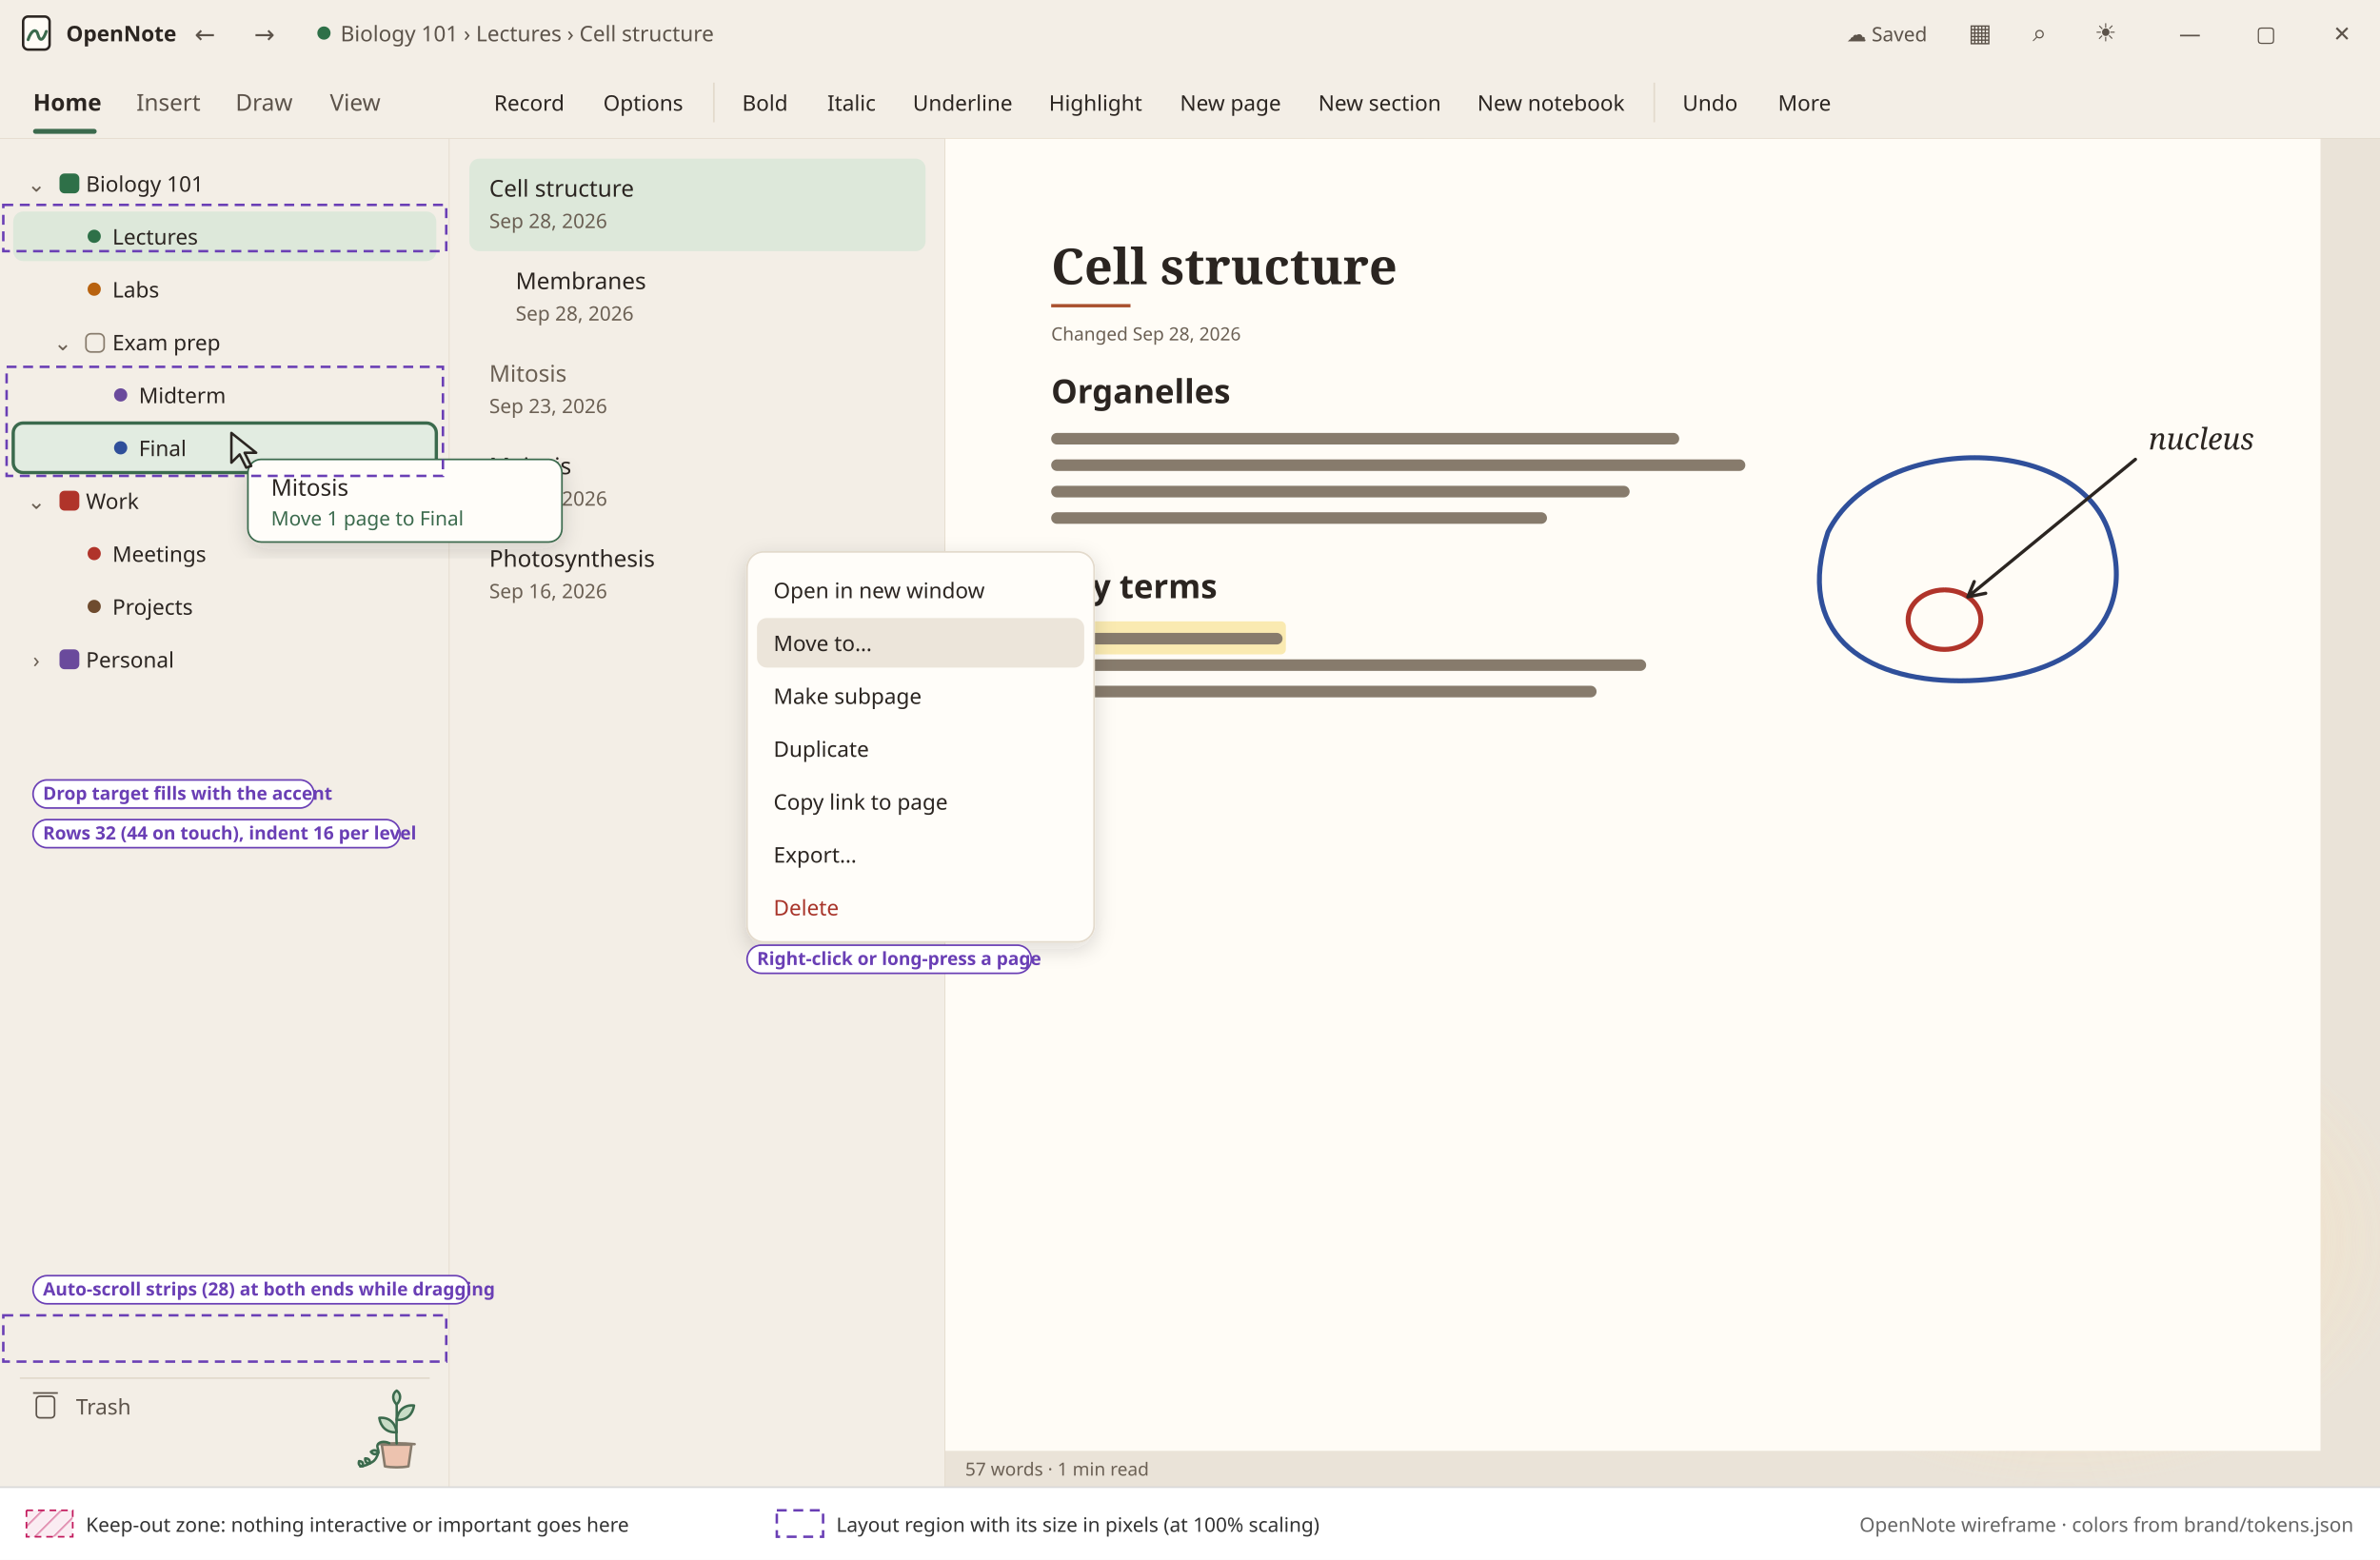
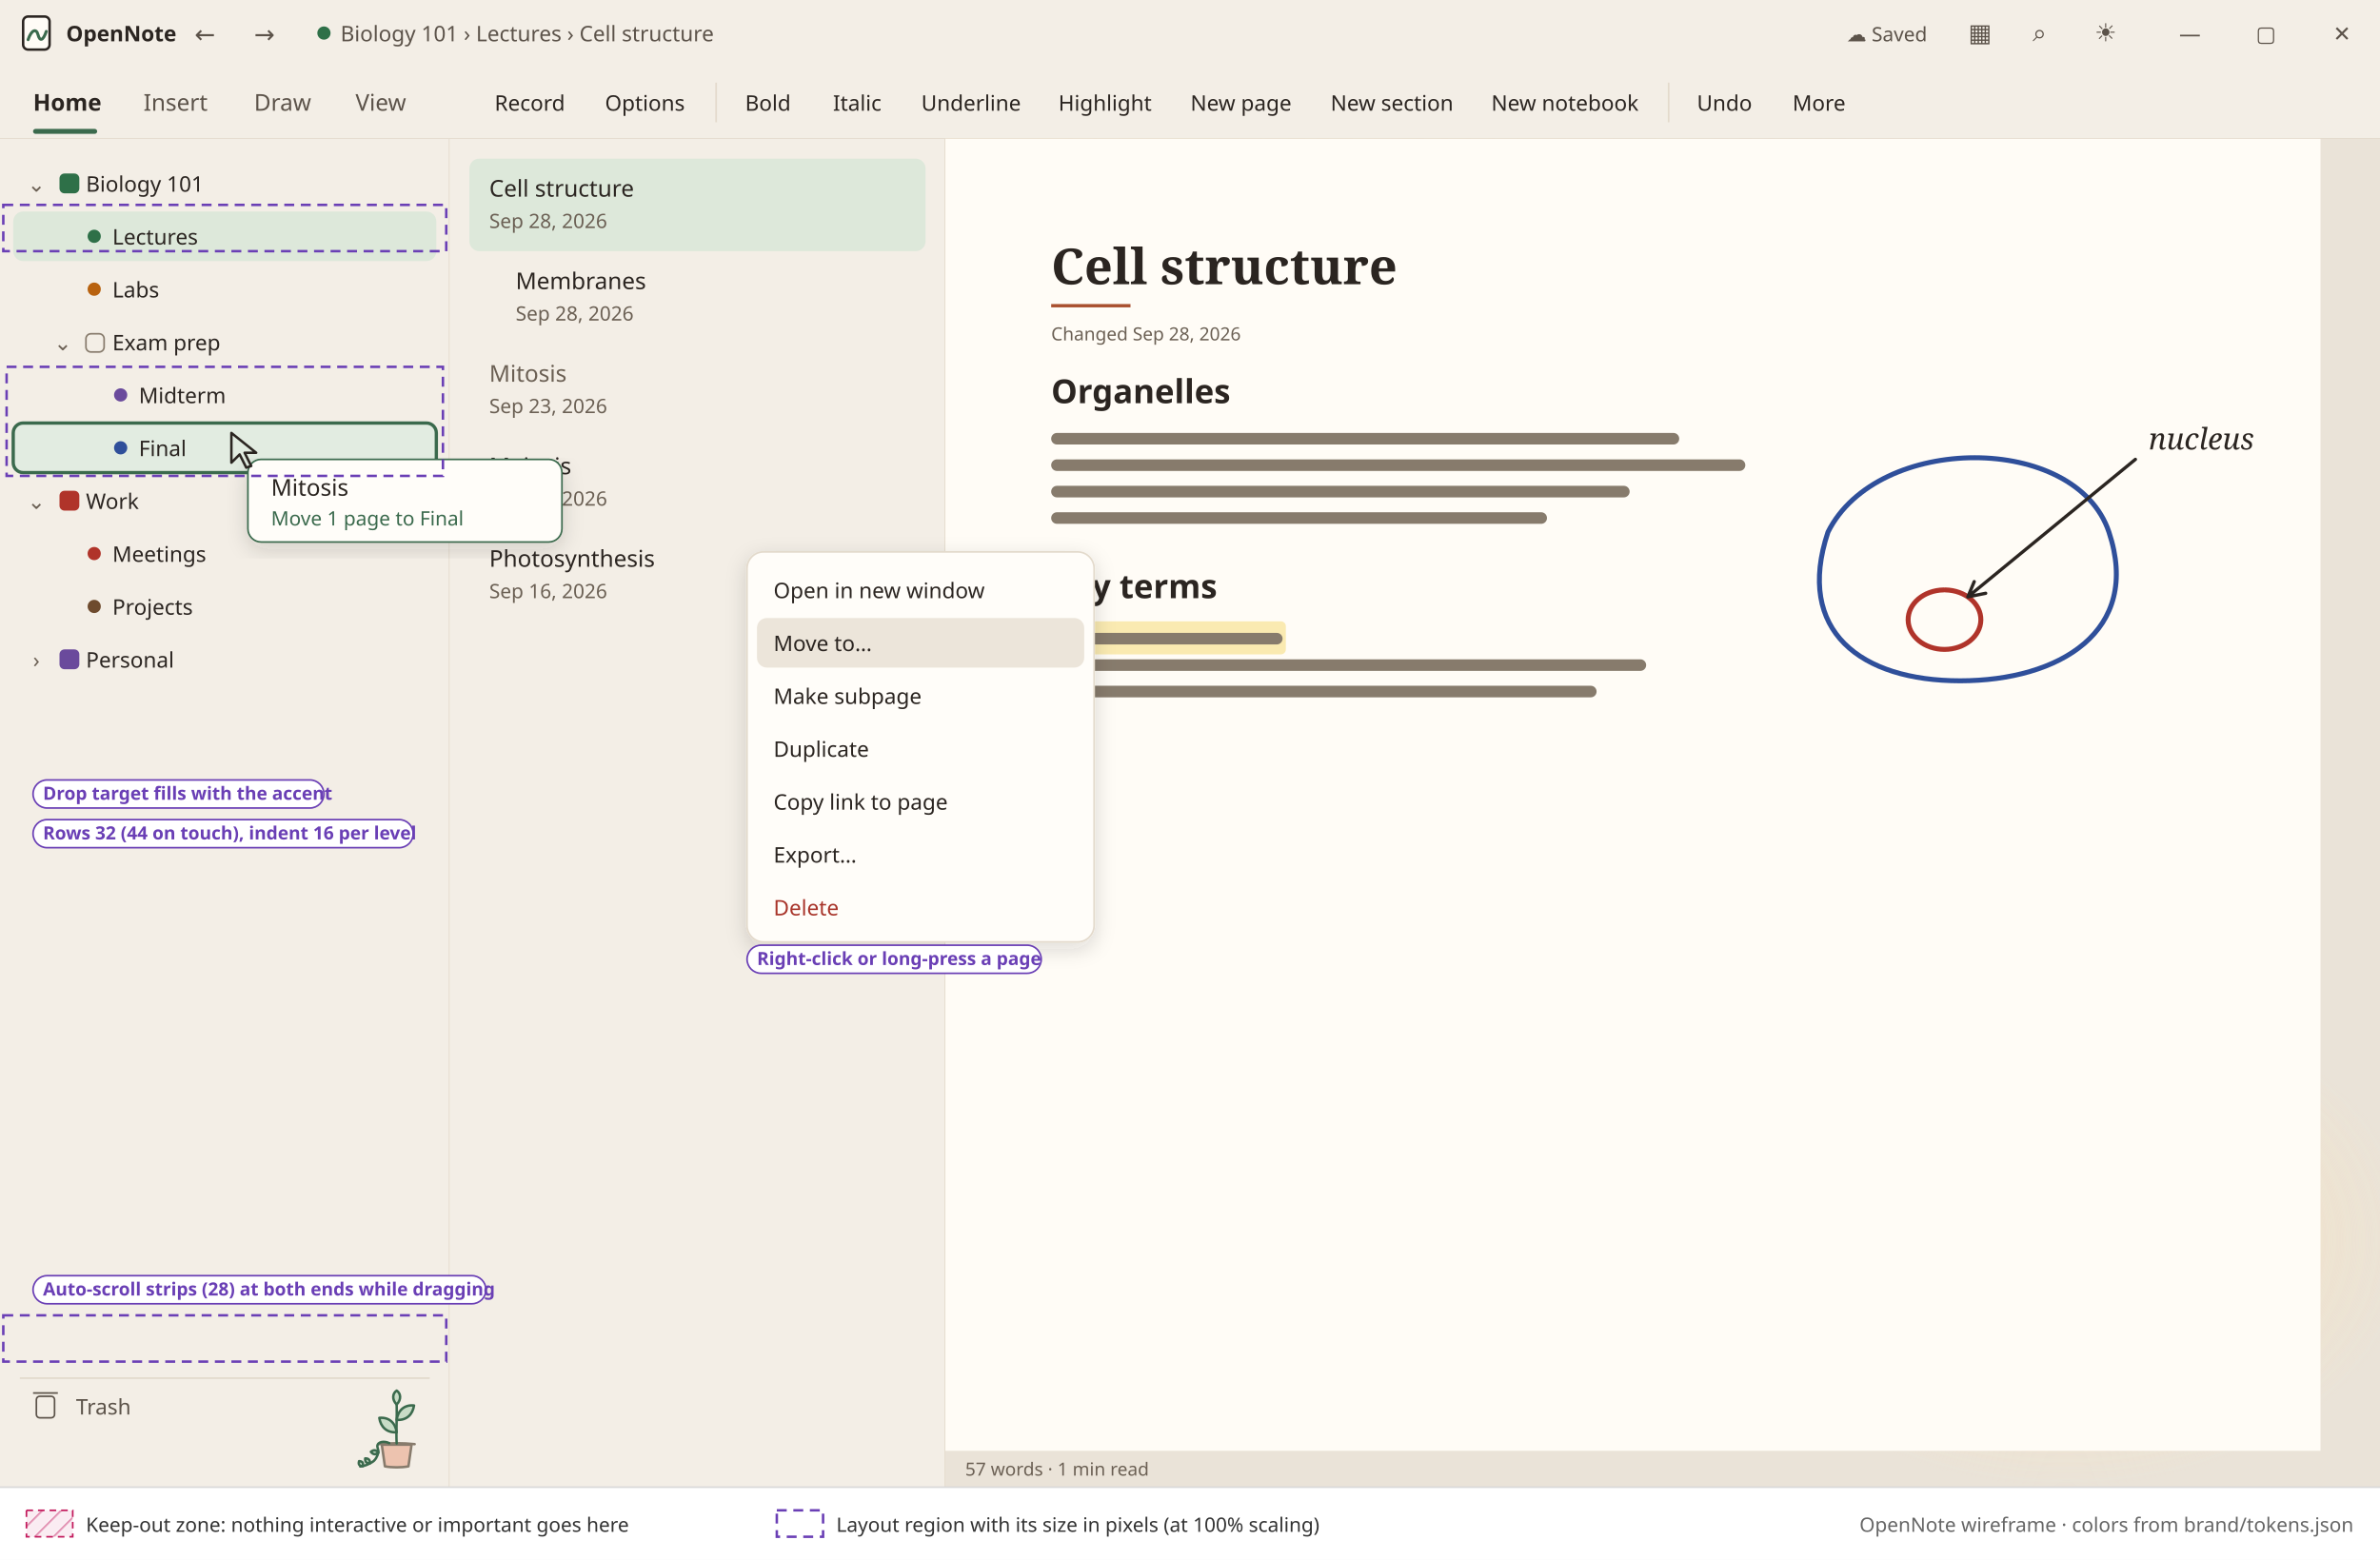
<svg xmlns="http://www.w3.org/2000/svg" viewBox="0 0 1440 944" width="1440" height="944" role="img">
  <defs>
    <pattern id="hatch" width="8" height="8" patternUnits="userSpaceOnUse" patternTransform="rotate(45)">
      <rect width="8" height="8" fill="#C2185B" fill-opacity="0.08" />
      <line x1="0" y1="0" x2="0" y2="8" stroke="#C2185B" stroke-opacity="0.45" stroke-width="2" />
    </pattern>
    <filter id="shadow" x="-10%" y="-10%" width="120%" height="130%">
      <feDropShadow dx="0" dy="4" stdDeviation="6" flood-color="#2B2521" flood-opacity="0.16" />
    </filter>
  </defs>
  <rect x="0" y="0" width="1440" height="900" rx="0" fill="#F3EEE6" />
  <rect x="0" y="0" width="1440" height="40" rx="0" fill="#F3EEE6" />
  <rect x="14" y="10" width="16" height="20" rx="3" fill="#FFFCF6" stroke="#2B2521" stroke-width="1.5" />
  <path d="M17 24c2-6 5-7 6-3s3 4 5-2" fill="none" stroke-linecap="round" stroke-linejoin="round" stroke="#3B6A4D" stroke-width="1.8" />
  <text x="40" y="25" font-size="13" font-weight="600" fill="#2B2521" text-anchor="start" font-family="'Atkinson Hyperlegible Next', 'Segoe UI', system-ui, sans-serif">OpenNote</text>
  <text x="124" y="26" font-size="15" font-weight="400" fill="#5C534A" text-anchor="middle" font-family="'Atkinson Hyperlegible Next', 'Segoe UI', system-ui, sans-serif">←</text>
  <text x="160" y="26" font-size="15" font-weight="400" fill="#5C534A" text-anchor="middle" font-family="'Atkinson Hyperlegible Next', 'Segoe UI', system-ui, sans-serif">→</text>
  <circle cx="196" cy="20" r="4" fill="#2E7048" />
  <text x="206" y="25" font-size="13" font-weight="400" fill="#5C534A" text-anchor="start" font-family="'Atkinson Hyperlegible Next', 'Segoe UI', system-ui, sans-serif">Biology 101 › Lectures › Cell structure</text>
  <text x="1166" y="25" font-size="12" font-weight="400" fill="#5C534A" text-anchor="end" font-family="'Atkinson Hyperlegible Next', 'Segoe UI', system-ui, sans-serif">☁ Saved</text>
  <text x="1198" y="25" font-size="15" font-weight="400" fill="#5C534A" text-anchor="middle" font-family="'Atkinson Hyperlegible Next', 'Segoe UI', system-ui, sans-serif">▦</text>
  <text x="1234" y="25" font-size="15" font-weight="400" fill="#5C534A" text-anchor="middle" font-family="'Atkinson Hyperlegible Next', 'Segoe UI', system-ui, sans-serif">⌕</text>
  <text x="1274" y="25" font-size="15" font-weight="400" fill="#5C534A" text-anchor="middle" font-family="'Atkinson Hyperlegible Next', 'Segoe UI', system-ui, sans-serif">☀</text>
  <text x="1325" y="25" font-size="13" font-weight="400" fill="#5C534A" text-anchor="middle" font-family="'Atkinson Hyperlegible Next', 'Segoe UI', system-ui, sans-serif">—</text>
  <text x="1371" y="25" font-size="13" font-weight="400" fill="#5C534A" text-anchor="middle" font-family="'Atkinson Hyperlegible Next', 'Segoe UI', system-ui, sans-serif">▢</text>
  <text x="1417" y="25" font-size="13" font-weight="400" fill="#5C534A" text-anchor="middle" font-family="'Atkinson Hyperlegible Next', 'Segoe UI', system-ui, sans-serif">✕</text>
  <rect x="0" y="40" width="1440" height="44" rx="0" fill="#F3EEE6" />
  <line x1="0" y1="84" x2="1440" y2="84" stroke="#E3DACC" />
  <text x="20" y="67" font-size="14" font-weight="600" fill="#2B2521" text-anchor="start" font-family="'Atkinson Hyperlegible Next', 'Segoe UI', system-ui, sans-serif">Home</text>
-   <rect x="20" y="78" width="38.5" height="3" rx="1.5" fill="#3B6A4D" />
-   <text x="82.5" y="67" font-size="14" font-weight="400" fill="#5C534A" text-anchor="start" font-family="'Atkinson Hyperlegible Next', 'Segoe UI', system-ui, sans-serif">Insert</text>
-   <text x="142.5" y="67" font-size="14" font-weight="400" fill="#5C534A" text-anchor="start" font-family="'Atkinson Hyperlegible Next', 'Segoe UI', system-ui, sans-serif">Draw</text>
-   <text x="199.6" y="67" font-size="14" font-weight="400" fill="#5C534A" text-anchor="start" font-family="'Atkinson Hyperlegible Next', 'Segoe UI', system-ui, sans-serif">View</text>
-   <g data-fit="6" data-center="both">
-     <rect x="290" y="48" width="60.4" height="28" rx="8" fill="none" />
-     <text x="320.2" y="67" font-size="13" font-weight="400" fill="#2B2521" text-anchor="middle" font-family="'Atkinson Hyperlegible Next', 'Segoe UI', system-ui, sans-serif">Record</text>
-   </g>
-   <g data-fit="6" data-center="both">
-     <rect x="356.4" y="48" width="65.5" height="28" rx="8" fill="none" />
-     <text x="389.15" y="67" font-size="13" font-weight="400" fill="#2B2521" text-anchor="middle" font-family="'Atkinson Hyperlegible Next', 'Segoe UI', system-ui, sans-serif">Options</text>
-   </g>
-   <line x1="431.9" y1="50" x2="431.9" y2="74" stroke="#E3DACC" />
-   <g data-fit="6" data-center="both">
-     <rect x="439.9" y="48" width="45.9" height="28" rx="8" fill="none" />
-     <text x="462.85" y="67" font-size="13" font-weight="400" fill="#2B2521" text-anchor="middle" font-family="'Atkinson Hyperlegible Next', 'Segoe UI', system-ui, sans-serif">Bold</text>
-   </g>
-   <g data-fit="6" data-center="both">
-     <rect x="491.8" y="48" width="46.8" height="28" rx="8" fill="none" />
-     <text x="515.2" y="67" font-size="13" font-weight="400" fill="#2B2521" text-anchor="middle" font-family="'Atkinson Hyperlegible Next', 'Segoe UI', system-ui, sans-serif">Italic</text>
-   </g>
-   <g data-fit="6" data-center="both">
-     <rect x="544.6" y="48" width="75.7" height="28" rx="8" fill="none" />
-     <text x="582.45" y="67" font-size="13" font-weight="400" fill="#2B2521" text-anchor="middle" font-family="'Atkinson Hyperlegible Next', 'Segoe UI', system-ui, sans-serif">Underline</text>
-   </g>
-   <g data-fit="6" data-center="both">
-     <rect x="626.3" y="48" width="73.1" height="28" rx="8" fill="none" />
-     <text x="662.85" y="67" font-size="13" font-weight="400" fill="#2B2521" text-anchor="middle" font-family="'Atkinson Hyperlegible Next', 'Segoe UI', system-ui, sans-serif">Highlight</text>
-   </g>
-   <g data-fit="6" data-center="both">
-     <rect x="705.4" y="48" width="78.2" height="28" rx="8" fill="none" />
-     <text x="744.5" y="67" font-size="13" font-weight="400" fill="#2B2521" text-anchor="middle" font-family="'Atkinson Hyperlegible Next', 'Segoe UI', system-ui, sans-serif">New page</text>
-   </g>
-   <g data-fit="6" data-center="both">
-     <rect x="789.6" y="48" width="90.3" height="28" rx="8" fill="none" />
-     <text x="834.75" y="67" font-size="13" font-weight="400" fill="#2B2521" text-anchor="middle" font-family="'Atkinson Hyperlegible Next', 'Segoe UI', system-ui, sans-serif">New section</text>
-   </g>
-   <g data-fit="6" data-center="both">
-     <rect x="885.9" y="48" width="105" height="28" rx="8" fill="none" />
-     <text x="938.4" y="67" font-size="13" font-weight="400" fill="#2B2521" text-anchor="middle" font-family="'Atkinson Hyperlegible Next', 'Segoe UI', system-ui, sans-serif">New notebook</text>
-   </g>
-   <line x1="1000.9" y1="50" x2="1000.9" y2="74" stroke="#E3DACC" />
-   <g data-fit="6" data-center="both">
-     <rect x="1008.9" y="48" width="51.6" height="28" rx="8" fill="none" />
-     <text x="1034.7" y="67" font-size="13" font-weight="400" fill="#2B2521" text-anchor="middle" font-family="'Atkinson Hyperlegible Next', 'Segoe UI', system-ui, sans-serif">Undo</text>
-   </g>
-   <g data-fit="6" data-center="both">
-     <rect x="1066.5" y="48" width="50.6" height="28" rx="8" fill="none" />
-     <text x="1091.8" y="67" font-size="13" font-weight="400" fill="#2B2521" text-anchor="middle" font-family="'Atkinson Hyperlegible Next', 'Segoe UI', system-ui, sans-serif">More</text>
+   <rect x="20" y="78" width="38.8" height="3" rx="1.5" fill="#3B6A4D" />
+   <text x="86.8" y="67" font-size="14" font-weight="400" fill="#5C534A" text-anchor="start" font-family="'Atkinson Hyperlegible Next', 'Segoe UI', system-ui, sans-serif">Insert</text>
+   <text x="153.7" y="67" font-size="14" font-weight="400" fill="#5C534A" text-anchor="start" font-family="'Atkinson Hyperlegible Next', 'Segoe UI', system-ui, sans-serif">Draw</text>
+   <text x="215.1" y="67" font-size="14" font-weight="400" fill="#5C534A" text-anchor="start" font-family="'Atkinson Hyperlegible Next', 'Segoe UI', system-ui, sans-serif">View</text>
+   <g data-fit="6" data-center="both">
+     <rect x="290" y="48" width="61.1" height="28" rx="8" fill="none" />
+     <text x="320.55" y="67" font-size="13" font-weight="400" fill="#2B2521" text-anchor="middle" font-family="'Atkinson Hyperlegible Next', 'Segoe UI', system-ui, sans-serif">Record</text>
+   </g>
+   <g data-fit="6" data-center="both">
+     <rect x="357.1" y="48" width="66.2" height="28" rx="8" fill="none" />
+     <text x="390.2" y="67" font-size="13" font-weight="400" fill="#2B2521" text-anchor="middle" font-family="'Atkinson Hyperlegible Next', 'Segoe UI', system-ui, sans-serif">Options</text>
+   </g>
+   <line x1="433.3" y1="50" x2="433.3" y2="74" stroke="#E3DACC" />
+   <g data-fit="6" data-center="both">
+     <rect x="441.3" y="48" width="46.7" height="28" rx="8" fill="none" />
+     <text x="464.65" y="67" font-size="13" font-weight="400" fill="#2B2521" text-anchor="middle" font-family="'Atkinson Hyperlegible Next', 'Segoe UI', system-ui, sans-serif">Bold</text>
+   </g>
+   <g data-fit="6" data-center="both">
+     <rect x="494" y="48" width="49.3" height="28" rx="8" fill="none" />
+     <text x="518.65" y="67" font-size="13" font-weight="400" fill="#2B2521" text-anchor="middle" font-family="'Atkinson Hyperlegible Next', 'Segoe UI', system-ui, sans-serif">Italic</text>
+   </g>
+   <g data-fit="6" data-center="both">
+     <rect x="549.3" y="48" width="76.5" height="28" rx="8" fill="none" />
+     <text x="587.55" y="67" font-size="13" font-weight="400" fill="#2B2521" text-anchor="middle" font-family="'Atkinson Hyperlegible Next', 'Segoe UI', system-ui, sans-serif">Underline</text>
+   </g>
+   <g data-fit="6" data-center="both">
+     <rect x="631.8" y="48" width="73.6" height="28" rx="8" fill="none" />
+     <text x="668.6" y="67" font-size="13" font-weight="400" fill="#2B2521" text-anchor="middle" font-family="'Atkinson Hyperlegible Next', 'Segoe UI', system-ui, sans-serif">Highlight</text>
+   </g>
+   <g data-fit="6" data-center="both">
+     <rect x="711.4" y="48" width="78.9" height="28" rx="8" fill="none" />
+     <text x="750.85" y="67" font-size="13" font-weight="400" fill="#2B2521" text-anchor="middle" font-family="'Atkinson Hyperlegible Next', 'Segoe UI', system-ui, sans-serif">New page</text>
+   </g>
+   <g data-fit="6" data-center="both">
+     <rect x="796.3" y="48" width="91.8" height="28" rx="8" fill="none" />
+     <text x="842.2" y="67" font-size="13" font-weight="400" fill="#2B2521" text-anchor="middle" font-family="'Atkinson Hyperlegible Next', 'Segoe UI', system-ui, sans-serif">New section</text>
+   </g>
+   <g data-fit="6" data-center="both">
+     <rect x="894.1" y="48" width="105.5" height="28" rx="8" fill="none" />
+     <text x="946.85" y="67" font-size="13" font-weight="400" fill="#2B2521" text-anchor="middle" font-family="'Atkinson Hyperlegible Next', 'Segoe UI', system-ui, sans-serif">New notebook</text>
+   </g>
+   <line x1="1009.6" y1="50" x2="1009.6" y2="74" stroke="#E3DACC" />
+   <g data-fit="6" data-center="both">
+     <rect x="1017.6" y="48" width="51.6" height="28" rx="8" fill="none" />
+     <text x="1043.4" y="67" font-size="13" font-weight="400" fill="#2B2521" text-anchor="middle" font-family="'Atkinson Hyperlegible Next', 'Segoe UI', system-ui, sans-serif">Undo</text>
+   </g>
+   <g data-fit="6" data-center="both">
+     <rect x="1075.2" y="48" width="50.8" height="28" rx="8" fill="none" />
+     <text x="1100.6" y="67" font-size="13" font-weight="400" fill="#2B2521" text-anchor="middle" font-family="'Atkinson Hyperlegible Next', 'Segoe UI', system-ui, sans-serif">More</text>
  </g>
  <rect x="0" y="84" width="272" height="816" rx="0" fill="#F3EEE6" />
  <line x1="272" y1="84" x2="272" y2="900" stroke="#E3DACC" />
  <text x="22" y="116" font-size="13" font-weight="400" fill="#6B6054" text-anchor="middle" font-family="'Atkinson Hyperlegible Next', 'Segoe UI', system-ui, sans-serif">⌄</text>
  <rect x="36" y="105" width="12" height="12" rx="3" fill="#2E7048" />
  <text x="52" y="116" font-size="13" font-weight="400" fill="#2B2521" text-anchor="start" font-family="'Atkinson Hyperlegible Next', 'Segoe UI', system-ui, sans-serif">Biology 101</text>
  <rect x="8" y="128" width="256" height="30" rx="6" fill="#DDE8DA" />
  <circle cx="57" cy="143" r="4" fill="#2E7048" />
  <text x="68" y="148" font-size="13" font-weight="400" fill="#2B2521" text-anchor="start" font-family="'Atkinson Hyperlegible Next', 'Segoe UI', system-ui, sans-serif">Lectures</text>
  <circle cx="57" cy="175" r="4" fill="#B8620F" />
  <text x="68" y="180" font-size="13" font-weight="400" fill="#2B2521" text-anchor="start" font-family="'Atkinson Hyperlegible Next', 'Segoe UI', system-ui, sans-serif">Labs</text>
  <text x="38" y="212" font-size="13" font-weight="400" fill="#6B6054" text-anchor="middle" font-family="'Atkinson Hyperlegible Next', 'Segoe UI', system-ui, sans-serif">⌄</text>
  <rect x="52" y="202" width="11" height="11" rx="3" fill="none" stroke="#877B6C" stroke-width="1" />
  <text x="68" y="212" font-size="13" font-weight="400" fill="#2B2521" text-anchor="start" font-family="'Atkinson Hyperlegible Next', 'Segoe UI', system-ui, sans-serif">Exam prep</text>
  <circle cx="73" cy="239" r="4" fill="#6A4A9C" />
  <text x="84" y="244" font-size="13" font-weight="400" fill="#2B2521" text-anchor="start" font-family="'Atkinson Hyperlegible Next', 'Segoe UI', system-ui, sans-serif">Midterm</text>
  <rect x="8" y="256" width="256" height="30" rx="6" fill="#E2ECE1" stroke="#3B6A4D" stroke-width="2" />
  <circle cx="73" cy="271" r="4" fill="#2F4F9A" />
  <text x="84" y="276" font-size="13" font-weight="400" fill="#2B2521" text-anchor="start" font-family="'Atkinson Hyperlegible Next', 'Segoe UI', system-ui, sans-serif">Final</text>
  <text x="22" y="308" font-size="13" font-weight="400" fill="#6B6054" text-anchor="middle" font-family="'Atkinson Hyperlegible Next', 'Segoe UI', system-ui, sans-serif">⌄</text>
  <rect x="36" y="297" width="12" height="12" rx="3" fill="#B0342A" />
  <text x="52" y="308" font-size="13" font-weight="400" fill="#2B2521" text-anchor="start" font-family="'Atkinson Hyperlegible Next', 'Segoe UI', system-ui, sans-serif">Work</text>
  <circle cx="57" cy="335" r="4" fill="#B0342A" />
  <text x="68" y="340" font-size="13" font-weight="400" fill="#2B2521" text-anchor="start" font-family="'Atkinson Hyperlegible Next', 'Segoe UI', system-ui, sans-serif">Meetings</text>
  <circle cx="57" cy="367" r="4" fill="#6E4B2E" />
  <text x="68" y="372" font-size="13" font-weight="400" fill="#2B2521" text-anchor="start" font-family="'Atkinson Hyperlegible Next', 'Segoe UI', system-ui, sans-serif">Projects</text>
  <text x="22" y="404" font-size="13" font-weight="400" fill="#6B6054" text-anchor="middle" font-family="'Atkinson Hyperlegible Next', 'Segoe UI', system-ui, sans-serif">›</text>
  <rect x="36" y="393" width="12" height="12" rx="3" fill="#6A4A9C" />
  <text x="52" y="404" font-size="13" font-weight="400" fill="#2B2521" text-anchor="start" font-family="'Atkinson Hyperlegible Next', 'Segoe UI', system-ui, sans-serif">Personal</text>
  <line x1="12" y1="834" x2="260" y2="834" stroke="#E3DACC" />
  <rect x="22" y="845" width="11" height="13" rx="2" fill="none" stroke="#5C534A" stroke-width="1" />
  <line x1="20" y1="843" x2="35" y2="843" stroke="#5C534A" />
  <text x="46" y="856" font-size="13" font-weight="400" fill="#5C534A" text-anchor="start" font-family="'Atkinson Hyperlegible Next', 'Segoe UI', system-ui, sans-serif">Trash</text>
  <g data-part="plant-pot" fill="none" stroke="#877B6C" stroke-linecap="round" stroke-linejoin="round">
    <g data-part="plant" transform="translate(216 840.5063) scale(0.75)" stroke-width="2">
      <path d="M20 45H44L41.5 62.5C36 63.6 28 63.6 22.5 62.5Z" fill="#EDC3AF" data-part="pot" />
      <path d="M17.5 44.6C28 43.6 37 43.6 46.5 44.6" />
      <path d="M32 44C31.4 34 32.4 23 32 12" stroke="#3B6A4D" />
      <path d="M26 43.8C22 41.8 16.6 42.6 16.4 46.2 16.6 48.6 17.6 49.8 17.2 51.4 16.6 54 15 57.4 12.4 59 9 61 6 62.4 2.6 62.6" stroke="#3B6A4D" />
      <path d="M32 35C24 35.6 19 30.6 18 23.4 26 22.6 31 27.6 32 35Z" fill="#C8DCC6" stroke="#3B6A4D" />
      <path d="M32 25C40 25.6 45 20.6 46 13.4 38 12.6 33 17.6 32 25Z" fill="#C8DCC6" stroke="#3B6A4D" />
      <path d="M32 12.6C28 8.6 28.6 3.6 32 1.4 35.4 3.6 36 8.6 32 12.6Z" fill="#C8DCC6" stroke="#3B6A4D" />
      <path d="M17.2 51.4Q14.5 48 11.2 50.8Q14 54.3 17.2 51.4Z" fill="#C8DCC6" stroke="#3B6A4D" />
      <path d="M10.4 60.1Q10.7 56 6.6 56.1Q6.3 60.2 10.4 60.1Z" fill="#C8DCC6" stroke="#3B6A4D" />
      <path d="M4.6 62.4Q5.8 58.5 1.7 58.3Q0.5 62.2 4.6 62.4Z" fill="#C8DCC6" stroke="#3B6A4D" />
    </g>
  </g>
  <rect x="272" y="84" width="300" height="816" rx="0" fill="#F3EEE6" />
  <line x1="572" y1="84" x2="572" y2="900" stroke="#E3DACC" />
  <rect x="284" y="96" width="276" height="56" rx="6" fill="#DDE8DA" />
  <text x="296" y="119" font-size="14" font-weight="500" fill="#2B2521" text-anchor="start" font-family="'Atkinson Hyperlegible Next', 'Segoe UI', system-ui, sans-serif">Cell structure</text>
  <text x="296" y="138" font-size="12" font-weight="400" fill="#6B6054" text-anchor="start" font-family="'Atkinson Hyperlegible Next', 'Segoe UI', system-ui, sans-serif">Sep 28, 2026</text>
  <text x="312" y="175" font-size="14" font-weight="500" fill="#2B2521" text-anchor="start" font-family="'Atkinson Hyperlegible Next', 'Segoe UI', system-ui, sans-serif">Membranes</text>
  <text x="312" y="194" font-size="12" font-weight="400" fill="#6B6054" text-anchor="start" font-family="'Atkinson Hyperlegible Next', 'Segoe UI', system-ui, sans-serif">Sep 28, 2026</text>
  <text x="296" y="231" font-size="14" font-weight="500" fill="#6B6054" text-anchor="start" font-family="'Atkinson Hyperlegible Next', 'Segoe UI', system-ui, sans-serif">Mitosis</text>
  <text x="296" y="250" font-size="12" font-weight="400" fill="#6B6054" text-anchor="start" font-family="'Atkinson Hyperlegible Next', 'Segoe UI', system-ui, sans-serif">Sep 23, 2026</text>
  <text x="296" y="287" font-size="14" font-weight="500" fill="#2B2521" text-anchor="start" font-family="'Atkinson Hyperlegible Next', 'Segoe UI', system-ui, sans-serif">Meiosis</text>
  <text x="296" y="306" font-size="12" font-weight="400" fill="#6B6054" text-anchor="start" font-family="'Atkinson Hyperlegible Next', 'Segoe UI', system-ui, sans-serif">Sep 21, 2026</text>
  <text x="296" y="343" font-size="14" font-weight="500" fill="#2B2521" text-anchor="start" font-family="'Atkinson Hyperlegible Next', 'Segoe UI', system-ui, sans-serif">Photosynthesis</text>
  <text x="296" y="362" font-size="12" font-weight="400" fill="#6B6054" text-anchor="start" font-family="'Atkinson Hyperlegible Next', 'Segoe UI', system-ui, sans-serif">Sep 16, 2026</text>
  <defs>
    <radialGradient id="ambient6" cx="0" cy="0" r="1" gradientUnits="userSpaceOnUse" gradientTransform="translate(572 84) scale(608 653)">
      <stop offset="0" stop-color="#FFF0D4" />
      <stop offset="1" stop-color="#FFF0D4" stop-opacity="0" />
    </radialGradient>
    <radialGradient id="ambient6p">
      <stop offset="0" stop-color="#FCE4B8" />
      <stop offset="1" stop-color="#FCE4B8" stop-opacity="0" />
    </radialGradient>
  </defs>
  <rect x="572" y="84" width="868" height="816" rx="0" fill="#EAE3D8" />
  <rect x="572" y="84" width="868" height="816" fill="url(#ambient6)" />
  <ellipse cx="1250" cy="750" rx="210" ry="150" fill="url(#ambient6p)" opacity="0.9" />
  <rect x="572" y="84" width="832" height="794" rx="0" fill="#FFFCF6" />
  <text x="584" y="893" font-size="11" font-weight="400" fill="#6B6054" text-anchor="start" font-family="'Atkinson Hyperlegible Next', 'Segoe UI', system-ui, sans-serif">57 words · 1 min read</text>
  <text x="636" y="172" font-size="30" font-weight="700" fill="#2B2521" text-anchor="start" font-family="Literata, Cambria, Georgia, serif">Cell structure</text>
  <rect x="636" y="184" width="48" height="2" rx="0" fill="#A9502F" />
  <text x="636" y="206" font-size="11" font-weight="400" fill="#6B6054" text-anchor="start" font-family="'Atkinson Hyperlegible Next', 'Segoe UI', system-ui, sans-serif">Changed Sep 28, 2026</text>
  <text x="636" y="244" font-size="20" font-weight="600" fill="#2B2521" text-anchor="start" font-family="'Atkinson Hyperlegible Next', 'Segoe UI', system-ui, sans-serif">Organelles</text>
  <rect x="636" y="262" width="380" height="7" rx="3.5" fill="#877B6C" />
  <rect x="636" y="278" width="420" height="7" rx="3.5" fill="#877B6C" />
  <rect x="636" y="294" width="350" height="7" rx="3.5" fill="#877B6C" />
  <rect x="636" y="310" width="300" height="7" rx="3.5" fill="#877B6C" />
  <path d="M1106 322c30-60 150-60 170 0s-30 90-90 90-100-30-80-90z" fill="none" stroke-linecap="round" stroke-linejoin="round" stroke="#2F4F9A" stroke-width="3" />
  <path data-part="nucleus" d="M1176 357a22 18 0 1 0 1 0" fill="none" stroke-linecap="round" stroke-linejoin="round" stroke="#B0342A" stroke-width="3" />
  <path data-part="arrow" d="M1292 278C1258.21 305.74 1224.43 333.47 1190.64 361.21M1190.64 361.21L1201.42 359.04M1190.64 361.21L1194.49 351.98" fill="none" stroke-linecap="round" stroke-linejoin="round" stroke="#2B2521" stroke-width="2" />
  <text x="1300" y="272" font-size="18" font-weight="400" fill="#2B2521" text-anchor="start" font-family="Literata, Cambria, Georgia, serif" font-style="italic">nucleus</text>
  <text x="636" y="362" font-size="20" font-weight="600" fill="#2B2521" text-anchor="start" font-family="'Atkinson Hyperlegible Next', 'Segoe UI', system-ui, sans-serif">Key terms</text>
  <rect x="634" y="376" width="144" height="20" rx="3" fill="#F2CF4A66" />
  <rect x="636" y="383" width="140" height="7" rx="3.5" fill="#877B6C" />
  <rect x="636" y="399" width="360" height="7" rx="3.5" fill="#877B6C" />
  <rect x="636" y="415" width="330" height="7" rx="3.5" fill="#877B6C" />
  <rect x="150" y="278" width="190" height="50" rx="8" fill="#FFFDF9" stroke="#3B6A4D" stroke-width="1" filter="url(#shadow)" />
  <text x="164" y="300" font-size="14" font-weight="500" fill="#2B2521" text-anchor="start" font-family="'Atkinson Hyperlegible Next', 'Segoe UI', system-ui, sans-serif">Mitosis</text>
  <text x="164" y="318" font-size="12" font-weight="400" fill="#3B6A4D" text-anchor="start" font-family="'Atkinson Hyperlegible Next', 'Segoe UI', system-ui, sans-serif">Move 1 page to Final</text>
  <path d="M140 262l0 18 5-5 4 8 3-1-4-8 7 0z" fill="none" stroke-linecap="round" stroke-linejoin="round" stroke="#2B2521" stroke-width="1.5" />
  <rect x="452" y="334" width="210" height="236" rx="10" fill="#FFFDF9" stroke="#E3DACC" stroke-width="1" filter="url(#shadow)" />
  <text x="468" y="362" font-size="13" font-weight="400" fill="#2B2521" text-anchor="start" font-family="'Atkinson Hyperlegible Next', 'Segoe UI', system-ui, sans-serif">Open in new window</text>
  <rect x="458" y="374" width="198" height="30" rx="6" fill="#ECE5DA" />
  <text x="468" y="394" font-size="13" font-weight="400" fill="#2B2521" text-anchor="start" font-family="'Atkinson Hyperlegible Next', 'Segoe UI', system-ui, sans-serif">Move to…</text>
  <text x="468" y="426" font-size="13" font-weight="400" fill="#2B2521" text-anchor="start" font-family="'Atkinson Hyperlegible Next', 'Segoe UI', system-ui, sans-serif">Make subpage</text>
  <text x="468" y="458" font-size="13" font-weight="400" fill="#2B2521" text-anchor="start" font-family="'Atkinson Hyperlegible Next', 'Segoe UI', system-ui, sans-serif">Duplicate</text>
  <text x="468" y="490" font-size="13" font-weight="400" fill="#2B2521" text-anchor="start" font-family="'Atkinson Hyperlegible Next', 'Segoe UI', system-ui, sans-serif">Copy link to page</text>
  <text x="468" y="522" font-size="13" font-weight="400" fill="#2B2521" text-anchor="start" font-family="'Atkinson Hyperlegible Next', 'Segoe UI', system-ui, sans-serif">Export…</text>
  <text x="468" y="554" font-size="13" font-weight="400" fill="#A8342A" text-anchor="start" font-family="'Atkinson Hyperlegible Next', 'Segoe UI', system-ui, sans-serif">Delete</text>
  <g pointer-events="none">
    <rect x="2" y="124" width="268" height="28" rx="0" fill="none" stroke="#6A3FB5" stroke-width="1.5" stroke-dasharray="6 4" />
  </g>
  <g pointer-events="none">
    <rect x="2" y="796" width="268" height="28" rx="0" fill="none" stroke="#6A3FB5" stroke-width="1.5" stroke-dasharray="6 4" />
  </g>
  <g data-fit="4" pointer-events="none">
-     <rect x="20" y="772" width="264" height="17" rx="8.5" fill="#FFFFFF" stroke="#6A3FB5" stroke-width="1" />
+     <rect x="20" y="772" width="274" height="17" rx="8.5" fill="#FFFFFF" stroke="#6A3FB5" stroke-width="1" />
    <text x="26" y="784" font-size="11" font-weight="600" fill="#6A3FB5" text-anchor="start" font-family="'Atkinson Hyperlegible Next', 'Segoe UI', system-ui, sans-serif">Auto-scroll strips (28) at both ends while dragging</text>
  </g>
  <g pointer-events="none">
    <rect x="4" y="222" width="264" height="66" rx="0" fill="none" stroke="#6A3FB5" stroke-width="1.5" stroke-dasharray="6 4" />
  </g>
  <g data-fit="4" pointer-events="none">
-     <rect x="452" y="572" width="172" height="17" rx="8.5" fill="#FFFFFF" stroke="#6A3FB5" stroke-width="1" />
+     <rect x="452" y="572" width="178" height="17" rx="8.5" fill="#FFFFFF" stroke="#6A3FB5" stroke-width="1" />
    <text x="458" y="584" font-size="11" font-weight="600" fill="#6A3FB5" text-anchor="start" font-family="'Atkinson Hyperlegible Next', 'Segoe UI', system-ui, sans-serif">Right-click or long-press a page</text>
  </g>
  <g data-fit="4" pointer-events="none">
-     <rect x="20" y="472" width="170" height="17" rx="8.5" fill="#FFFFFF" stroke="#6A3FB5" stroke-width="1" />
+     <rect x="20" y="472" width="176" height="17" rx="8.5" fill="#FFFFFF" stroke="#6A3FB5" stroke-width="1" />
    <text x="26" y="484" font-size="11" font-weight="600" fill="#6A3FB5" text-anchor="start" font-family="'Atkinson Hyperlegible Next', 'Segoe UI', system-ui, sans-serif">Drop target fills with the accent</text>
  </g>
  <g data-fit="4" pointer-events="none">
-     <rect x="20" y="496" width="222" height="17" rx="8.5" fill="#FFFFFF" stroke="#6A3FB5" stroke-width="1" />
+     <rect x="20" y="496" width="230" height="17" rx="8.5" fill="#FFFFFF" stroke="#6A3FB5" stroke-width="1" />
    <text x="26" y="508" font-size="11" font-weight="600" fill="#6A3FB5" text-anchor="start" font-family="'Atkinson Hyperlegible Next', 'Segoe UI', system-ui, sans-serif">Rows 32 (44 on touch), indent 16 per level</text>
  </g>
  <rect x="0" y="900" width="1440" height="44" rx="0" fill="#FFFFFF" />
  <line x1="0" y1="900" x2="1440" y2="900" stroke="#D9D9D9" />
  <rect x="16" y="914" width="28" height="16" rx="0" fill="url(#hatch)" stroke="#C2185B" stroke-width="1" stroke-dasharray="4 3" />
  <text x="52" y="927" font-size="12" font-weight="400" fill="#333" text-anchor="start" font-family="'Atkinson Hyperlegible Next', 'Segoe UI', system-ui, sans-serif">Keep-out zone: nothing interactive or important goes here</text>
  <rect x="470" y="914" width="28" height="16" rx="0" fill="none" stroke="#6A3FB5" stroke-width="1.5" stroke-dasharray="6 4" />
  <text x="506" y="927" font-size="12" font-weight="400" fill="#333" text-anchor="start" font-family="'Atkinson Hyperlegible Next', 'Segoe UI', system-ui, sans-serif">Layout region with its size in pixels (at 100% scaling)</text>
  <text x="1424" y="927" font-size="12" font-weight="400" fill="#666" text-anchor="end" font-family="'Atkinson Hyperlegible Next', 'Segoe UI', system-ui, sans-serif">OpenNote wireframe · colors from brand/tokens.json</text>
</svg>
